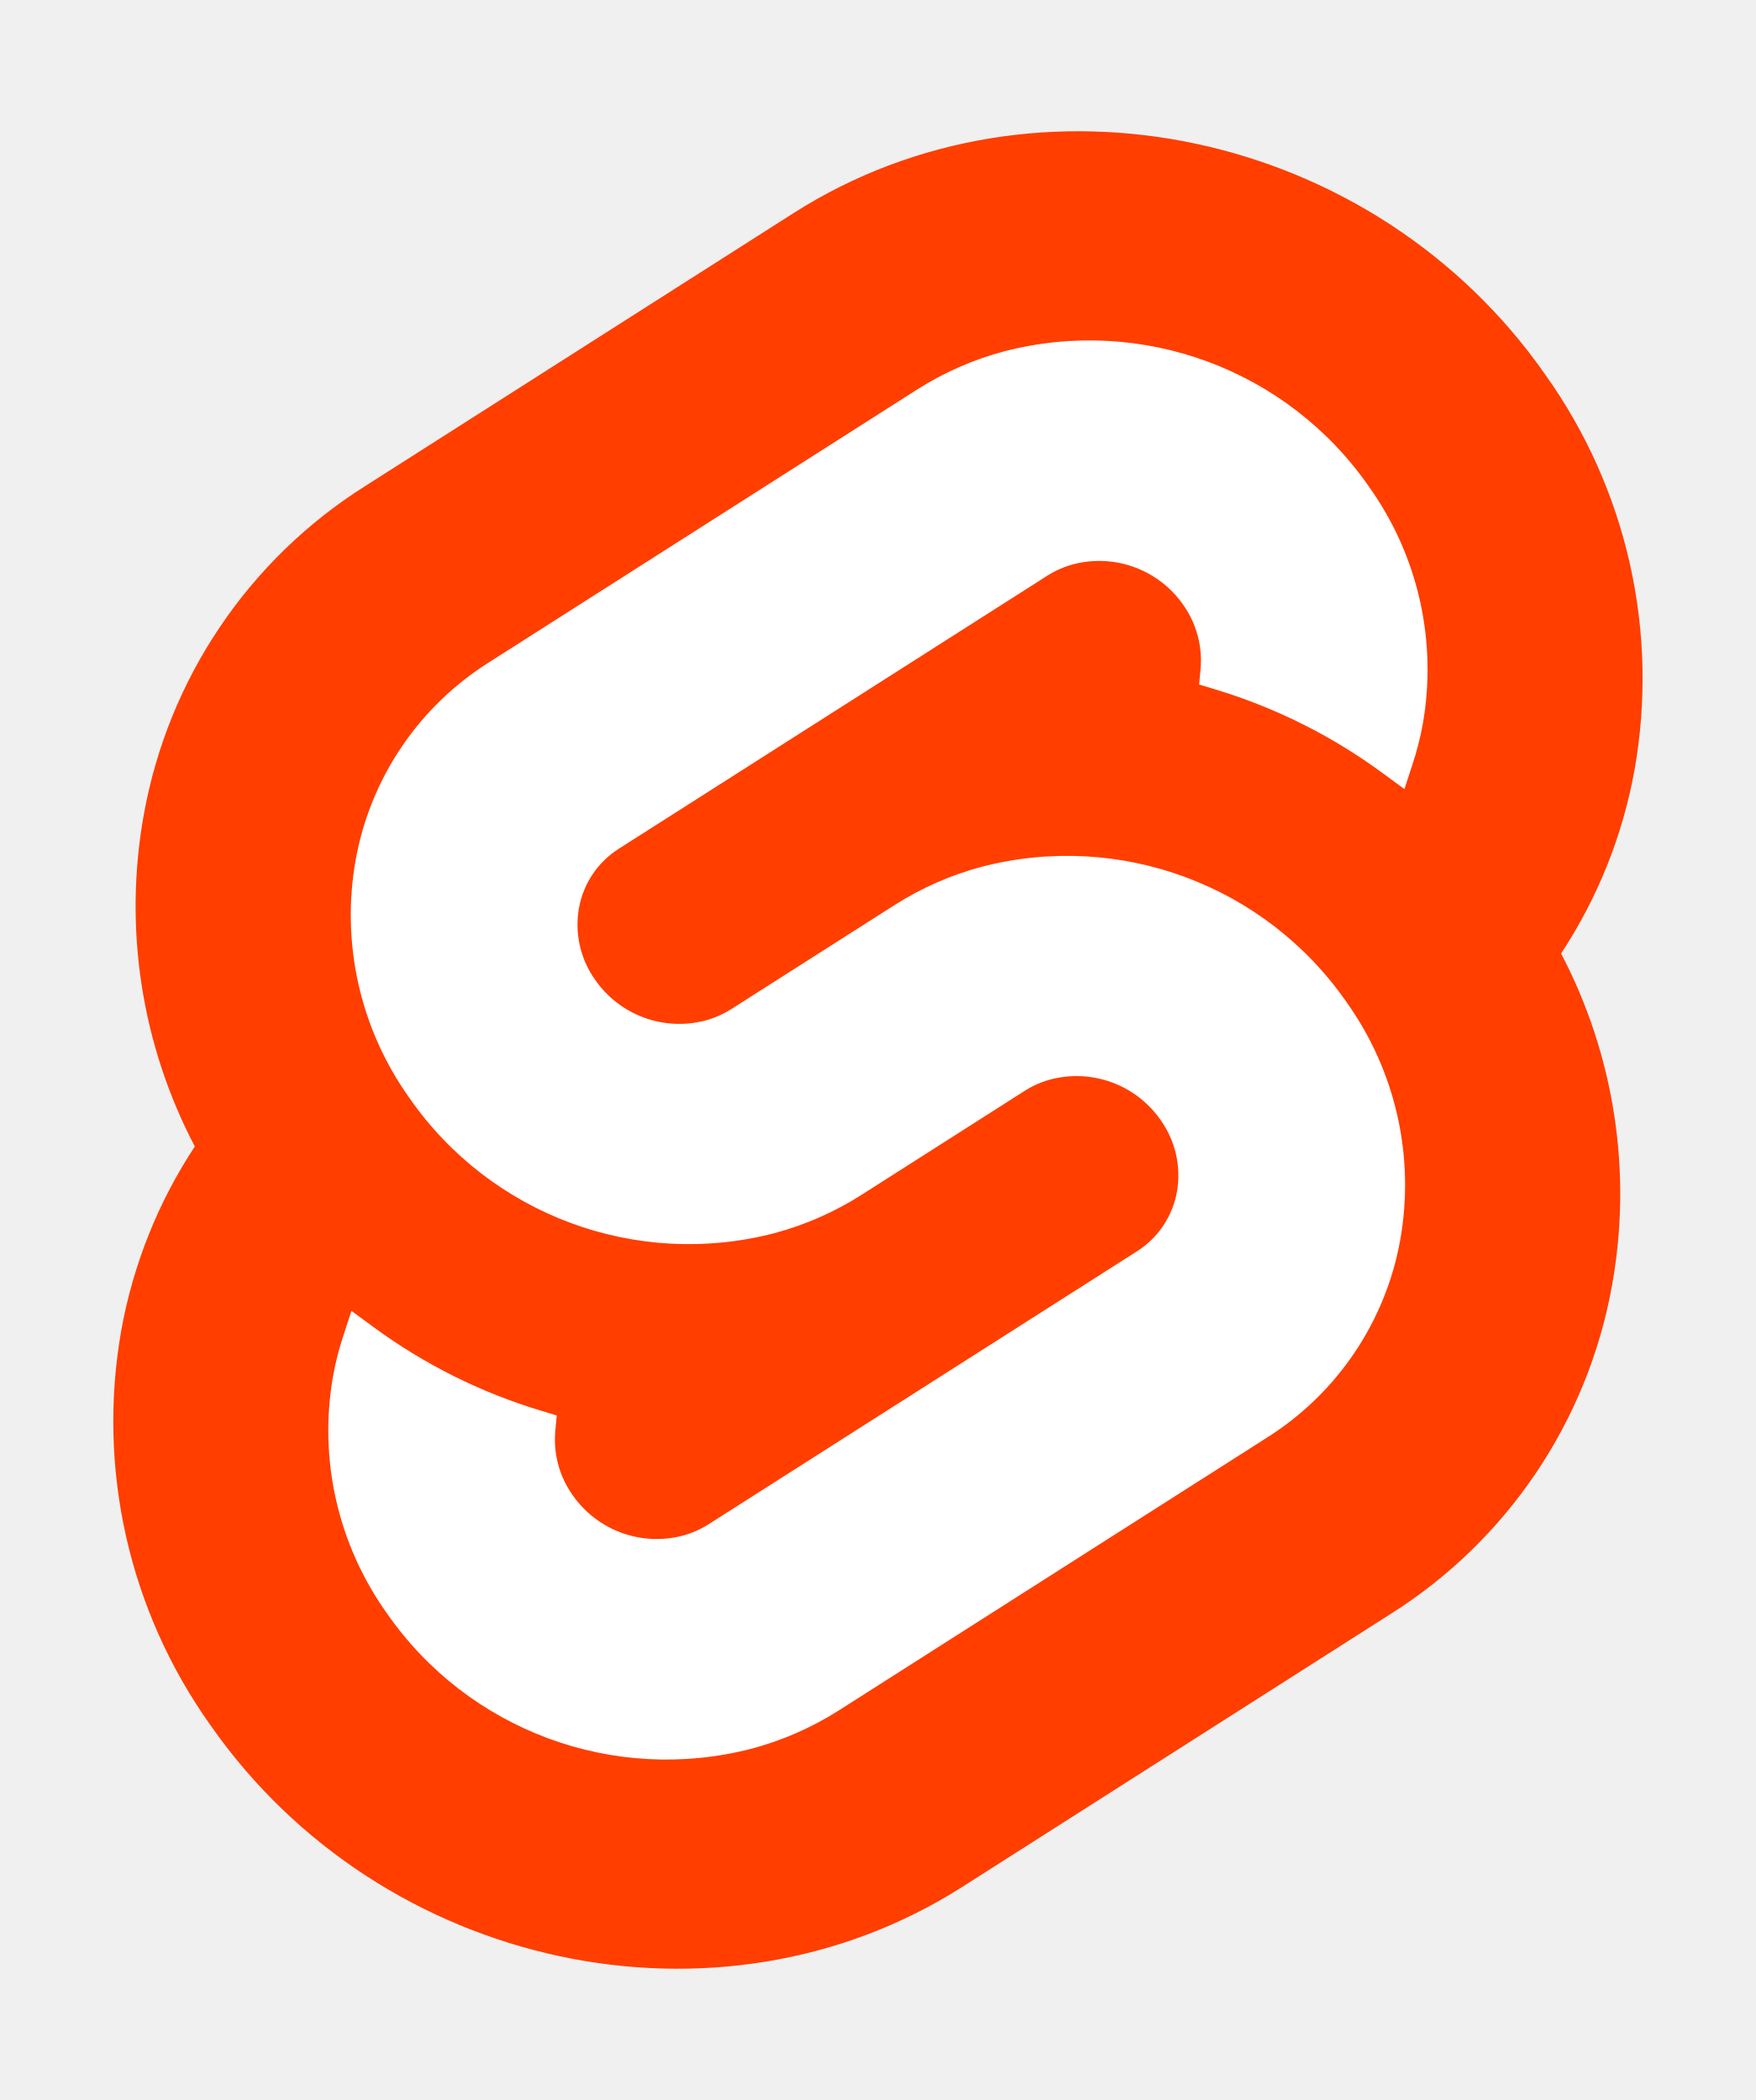
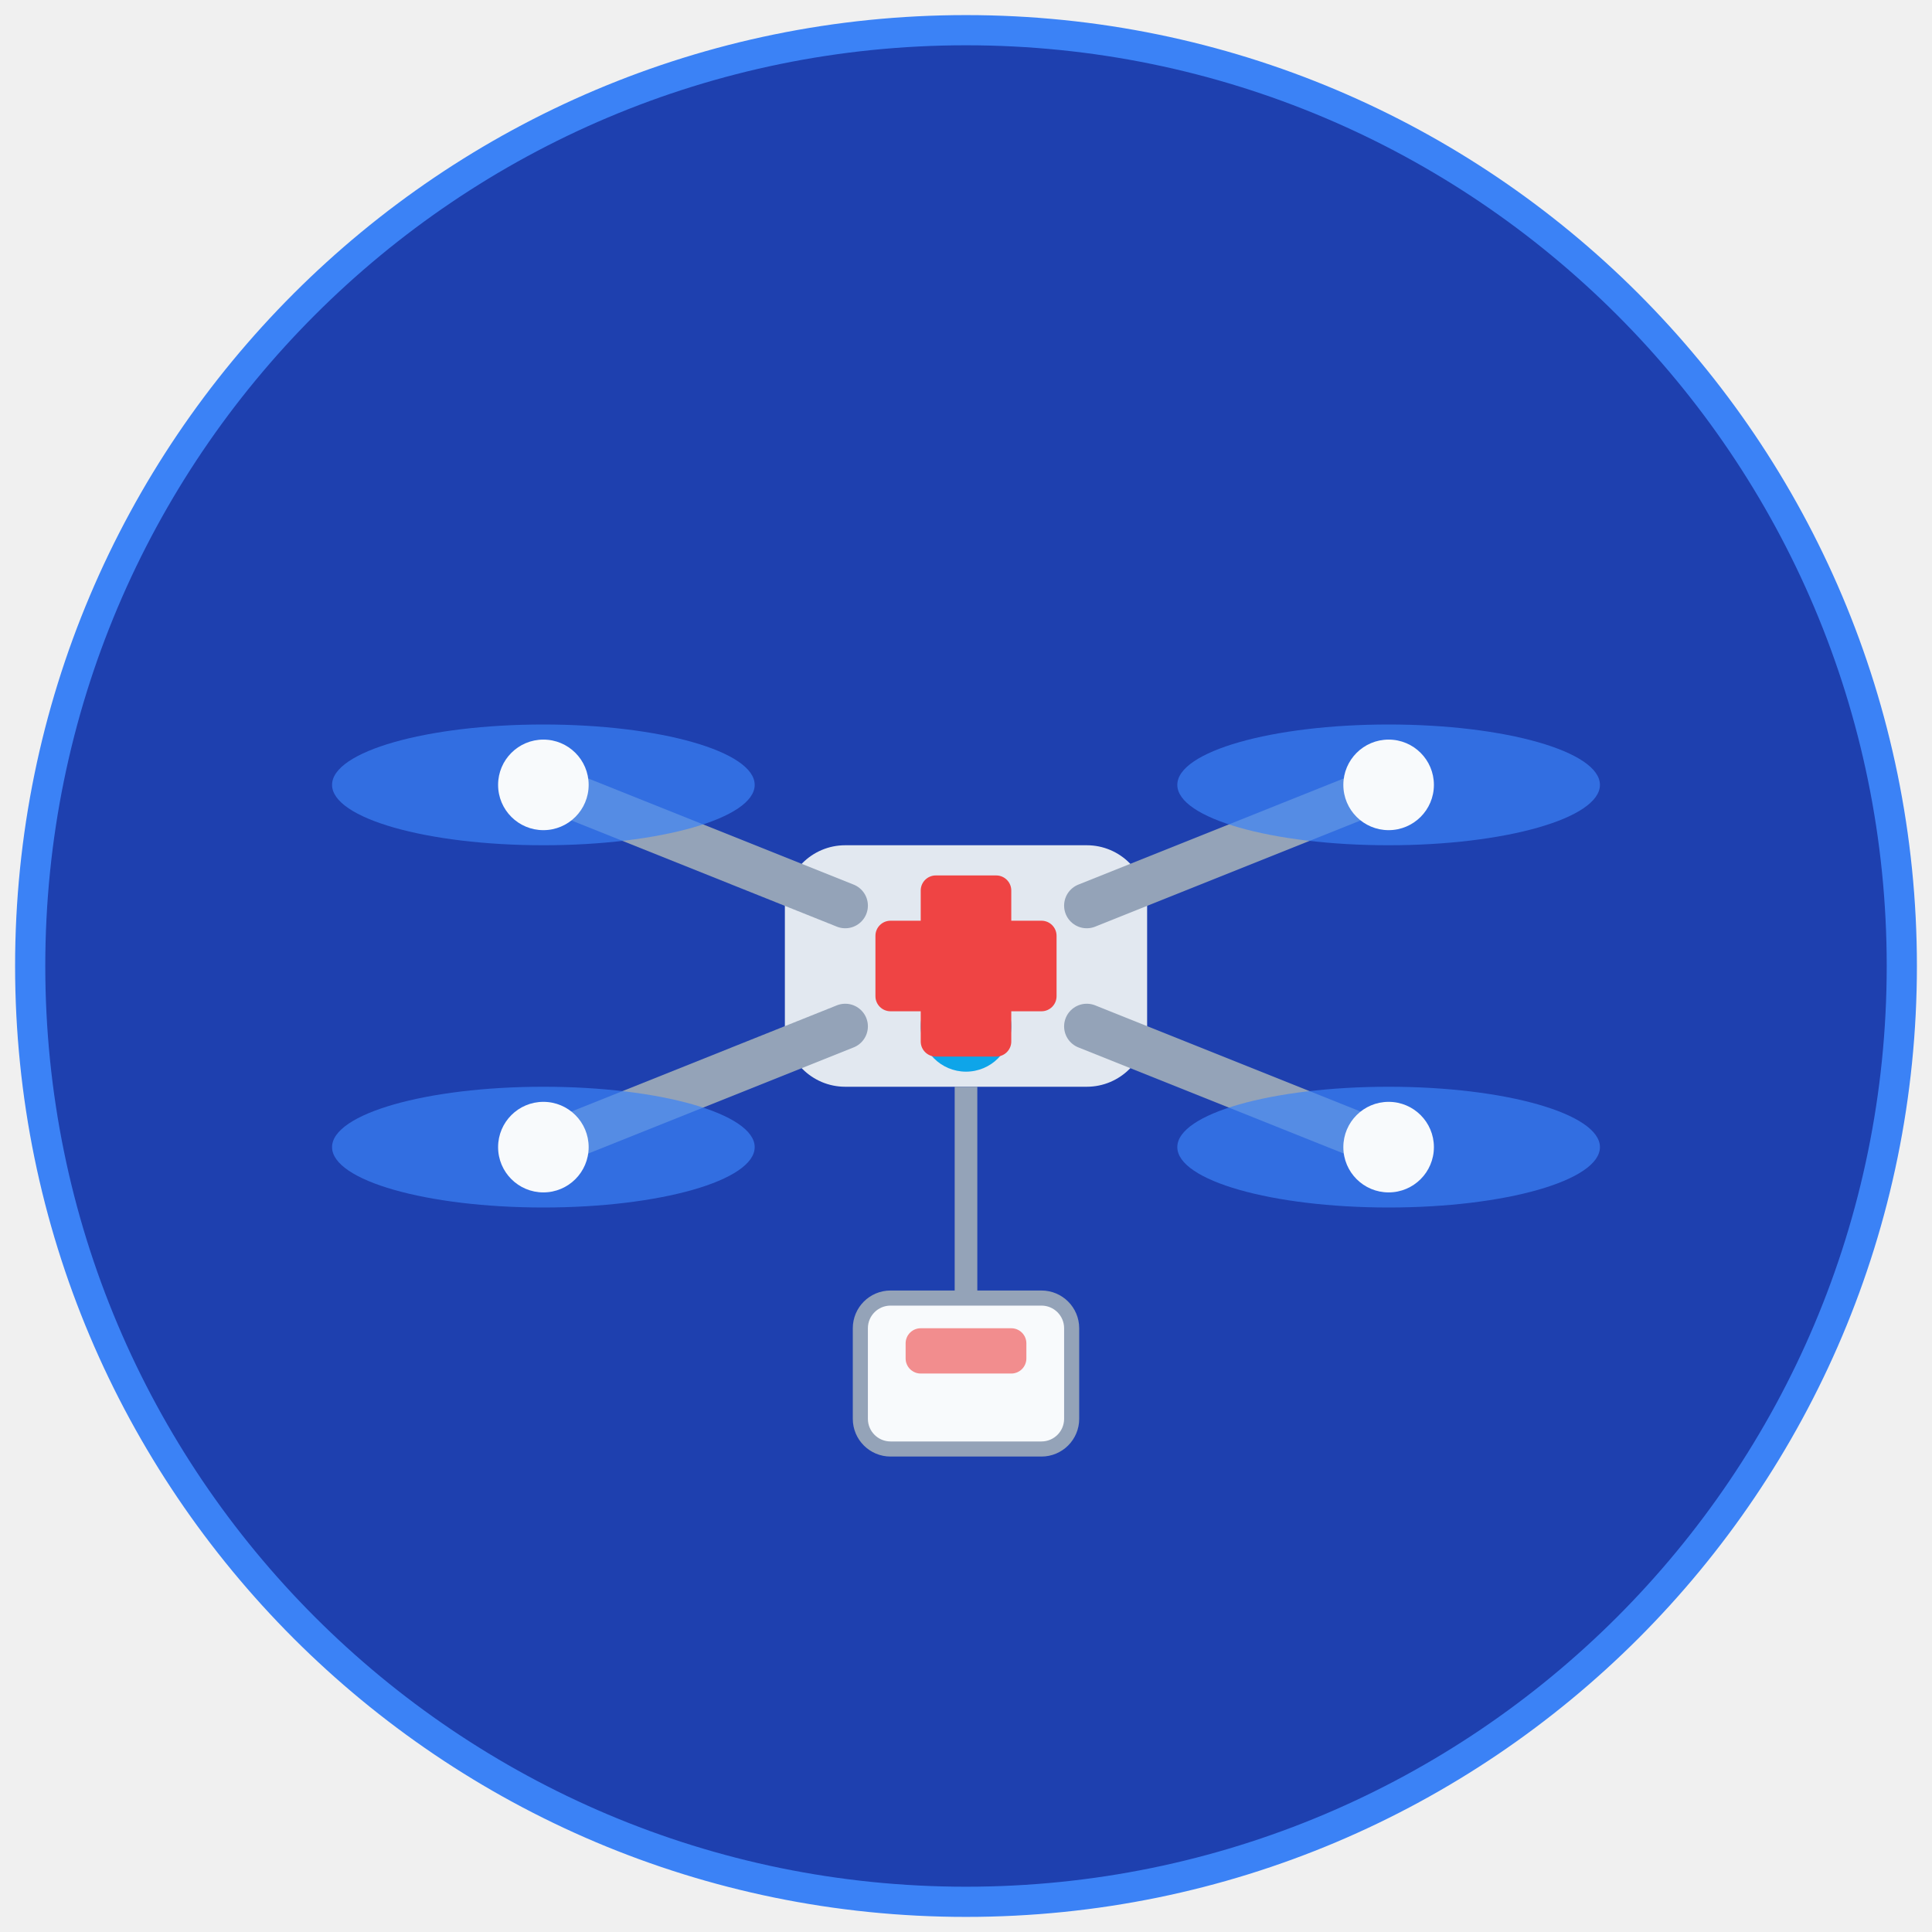
- <svg xmlns="http://www.w3.org/2000/svg" width="107" height="128" viewBox="0 0 107 128">
-   <path d="M94.157 22.819c-10.4-14.885-30.94-19.297-45.792-9.835L22.282 29.608A29.92 29.92 0 0 0 8.764 49.65a31.5 31.5 0 0 0 3.108 20.231 30 30 0 0 0-4.477 11.183 31.9 31.9 0 0 0 5.448 24.116c10.402 14.887 30.942 19.297 45.791 9.835l26.083-16.624A29.92 29.92 0 0 0 98.235 78.35a31.53 31.53 0 0 0-3.105-20.232 30 30 0 0 0 4.474-11.182 31.88 31.88 0 0 0-5.447-24.116" style="fill:#ff3e00" />
-   <path d="M45.817 106.582a20.72 20.72 0 0 1-22.237-8.243 19.17 19.17 0 0 1-3.277-14.503 18 18 0 0 1 .624-2.435l.49-1.498 1.337.981a33.6 33.6 0 0 0 10.203 5.098l.97.294-.09.968a5.85 5.85 0 0 0 1.052 3.878 6.24 6.24 0 0 0 6.695 2.485 5.8 5.8 0 0 0 1.603-.704L69.27 76.28a5.43 5.43 0 0 0 2.45-3.631 5.8 5.8 0 0 0-.987-4.371 6.24 6.24 0 0 0-6.698-2.487 5.7 5.7 0 0 0-1.6.704l-9.953 6.345a19 19 0 0 1-5.296 2.326 20.72 20.72 0 0 1-22.237-8.243 19.17 19.17 0 0 1-3.277-14.502 17.99 17.99 0 0 1 8.13-12.052l26.081-16.623a19 19 0 0 1 5.3-2.329 20.72 20.72 0 0 1 22.237 8.243 19.17 19.17 0 0 1 3.277 14.503 18 18 0 0 1-.624 2.435l-.49 1.498-1.337-.98a33.6 33.6 0 0 0-10.203-5.1l-.97-.294.09-.968a5.86 5.86 0 0 0-1.052-3.878 6.24 6.24 0 0 0-6.696-2.485 5.8 5.8 0 0 0-1.602.704L37.73 51.72a5.42 5.42 0 0 0-2.449 3.63 5.79 5.79 0 0 0 .986 4.372 6.24 6.24 0 0 0 6.698 2.486 5.8 5.8 0 0 0 1.602-.704l9.952-6.342a19 19 0 0 1 5.295-2.328 20.72 20.72 0 0 1 22.237 8.242 19.17 19.17 0 0 1 3.277 14.503 18 18 0 0 1-8.13 12.053l-26.081 16.622a19 19 0 0 1-5.3 2.328" style="fill:#fff" />
+ <svg xmlns="http://www.w3.org/2000/svg" width="128" height="128" viewBox="0 0 128 128">
+   <circle cx="64" cy="64" r="62" fill="#1e40af" stroke="#3b82f6" stroke-width="2" />
+   <rect x="52" y="56" width="24" height="16" rx="4" fill="#e2e8f0" />
+   <line x1="36" y1="52" x2="56" y2="60" stroke="#94a3b8" stroke-width="3" stroke-linecap="round" />
+   <line x1="92" y1="52" x2="72" y2="60" stroke="#94a3b8" stroke-width="3" stroke-linecap="round" />
+   <line x1="36" y1="76" x2="56" y2="68" stroke="#94a3b8" stroke-width="3" stroke-linecap="round" />
+   <line x1="92" y1="76" x2="72" y2="68" stroke="#94a3b8" stroke-width="3" stroke-linecap="round" />
+   <ellipse cx="36" cy="52" rx="14" ry="4" fill="#3b82f6" opacity="0.7" />
+   <ellipse cx="92" cy="52" rx="14" ry="4" fill="#3b82f6" opacity="0.7" />
+   <ellipse cx="36" cy="76" rx="14" ry="4" fill="#3b82f6" opacity="0.7" />
+   <ellipse cx="92" cy="76" rx="14" ry="4" fill="#3b82f6" opacity="0.7" />
+   <circle cx="36" cy="52" r="3" fill="#f8fafc" />
+   <circle cx="92" cy="52" r="3" fill="#f8fafc" />
+   <circle cx="36" cy="76" r="3" fill="#f8fafc" />
+   <circle cx="92" cy="76" r="3" fill="#f8fafc" />
+   <circle cx="64" cy="68" r="3" fill="#0ea5e9" />
+   <rect x="61" y="58" width="6" height="12" rx="1" fill="#ef4444" />
+   <rect x="58" y="61" width="12" height="6" rx="1" fill="#ef4444" />
+   <line x1="64" y1="72" x2="64" y2="86" stroke="#94a3b8" stroke-width="1.5" />
+   <rect x="57" y="86" width="14" height="10" rx="2" fill="#f8fafc" stroke="#94a3b8" stroke-width="1" />
+   <rect x="60" y="88" width="8" height="3" rx="1" fill="#ef4444" opacity="0.6" />
</svg>
